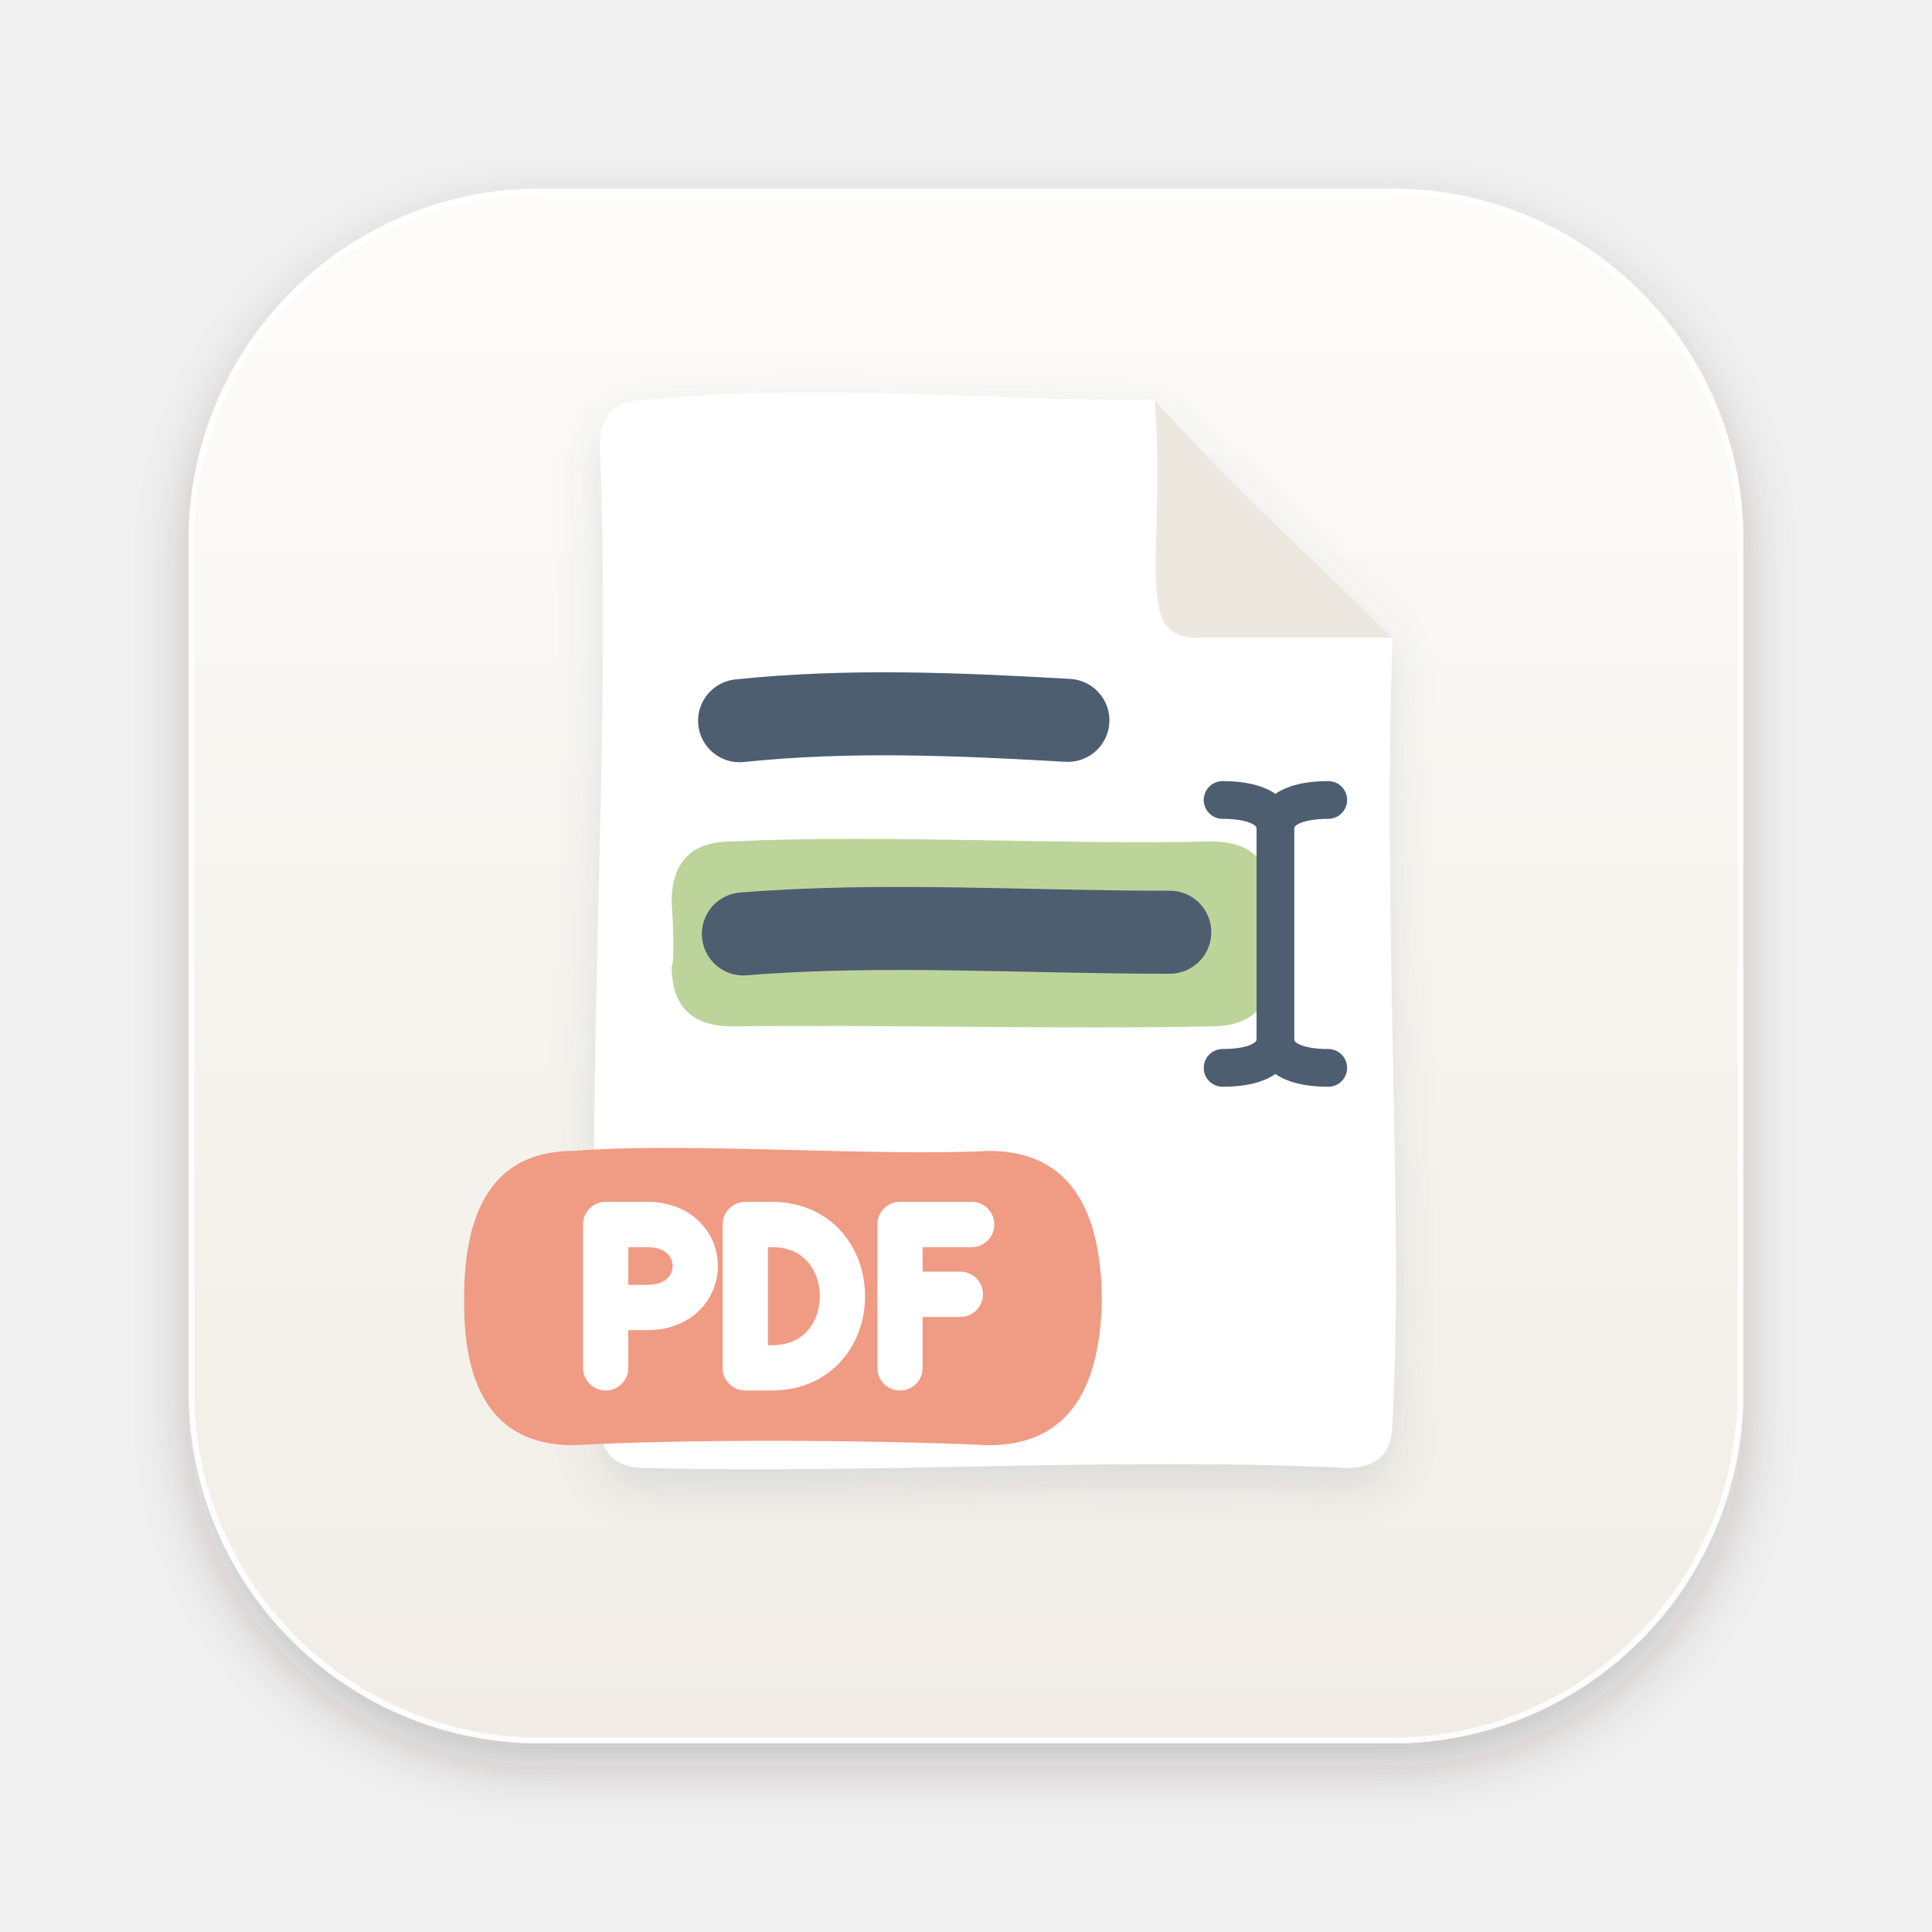
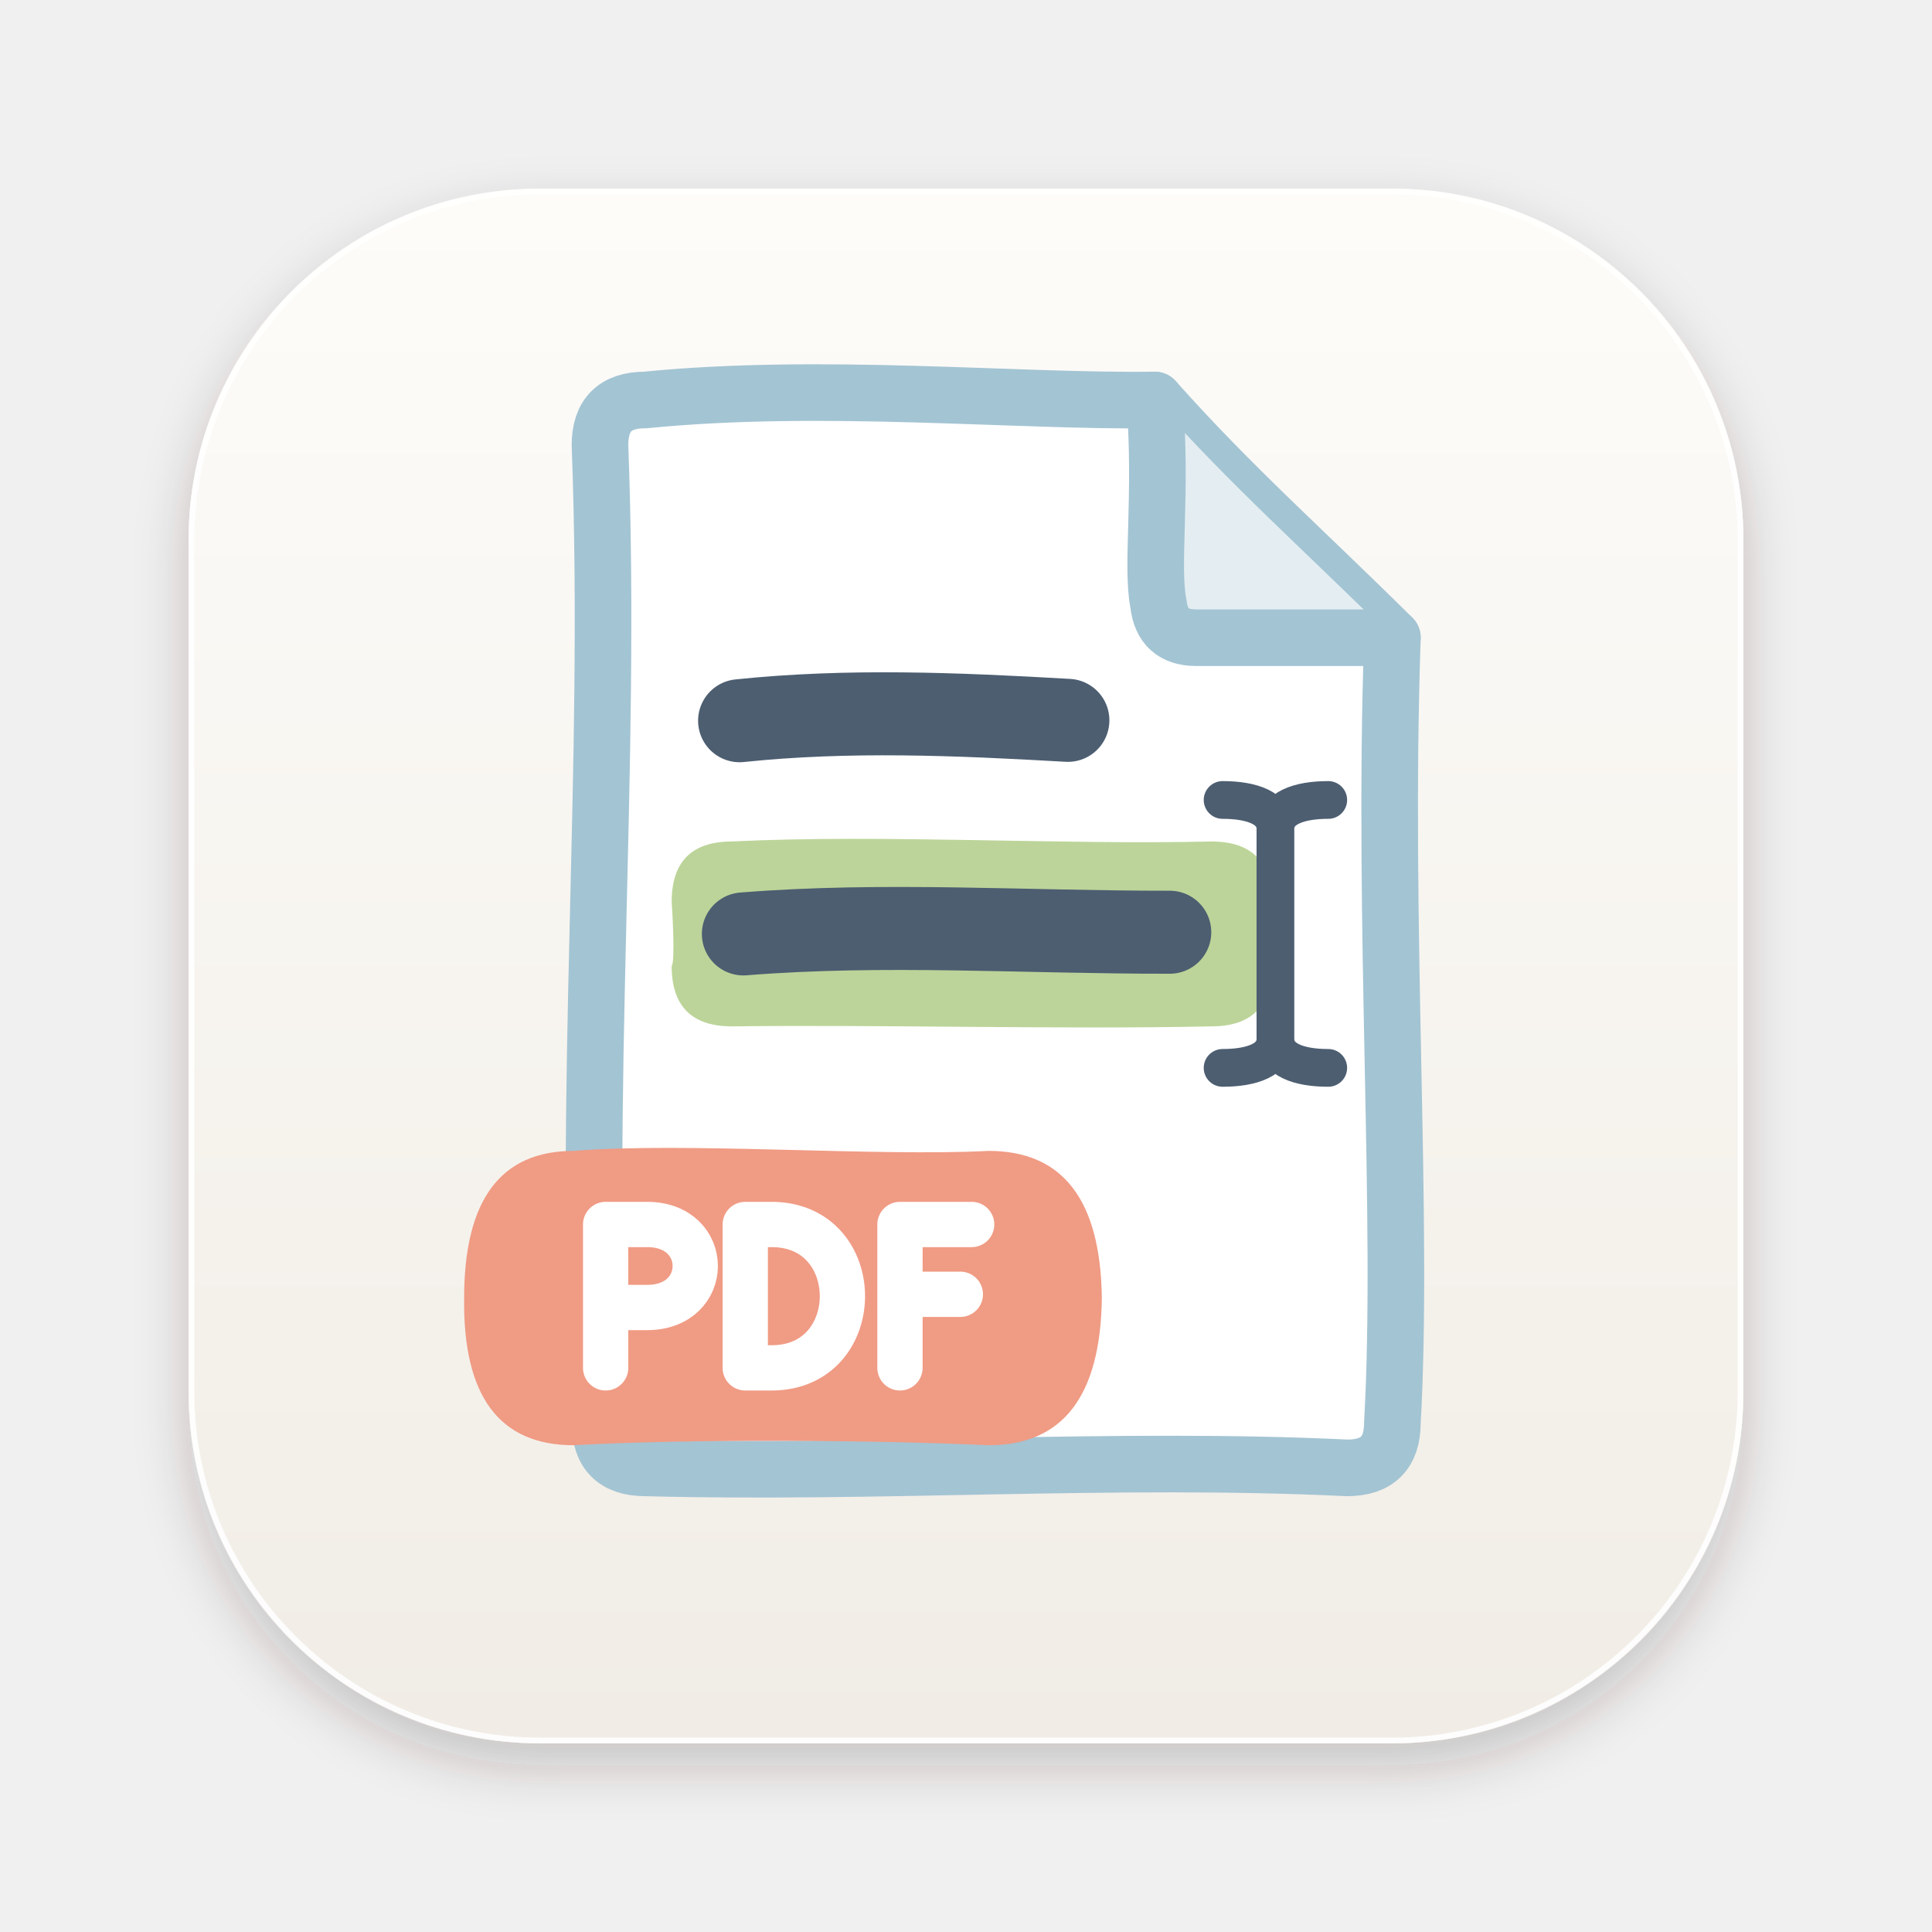
<svg xmlns="http://www.w3.org/2000/svg" width="1024" height="1024" viewBox="0 0 1024 1024">
  <defs>
    <linearGradient id="tile" x1="0" y1="0" x2="0" y2="1">
      <stop offset="0" stop-color="#FDFCF9" />
      <stop offset="1" stop-color="#F1EDE6" />
    </linearGradient>
    <filter id="tile-shadow" x="-20%" y="-20%" width="140%" height="150%">
      <feDropShadow dx="0" dy="12" stdDeviation="14" flood-color="#2E2A24" flood-opacity=".22" />
    </filter>
-     <filter id="paper-lift" x="-20%" y="-20%" width="140%" height="150%">
-       <feDropShadow dx="0" dy="10" stdDeviation="12" flood-color="#4D5E71" flood-opacity=".16" />
-     </filter>
  </defs>
  <rect x="100" y="100" width="824" height="824" rx="186" fill="url(#tile)" filter="url(#tile-shadow)" />
  <rect x="101.5" y="101.5" width="821" height="821" rx="185" fill="none" stroke="#FFFFFF" stroke-opacity=".9" stroke-width="3" />
-   <g filter="url(#paper-lift)">
-     <path d="M342,212 C435.6,202.7 538.5,213 612,212 C653.6,258.6 689.8,290.2 738,338 C732.7,492 744.1,646 738,754 Q738,778 714,778 C591,772.1 465,781.3 342,778 Q318,778 318,754 C308.3,579.9 324.6,410.1 318,236 Q318,212 342,212 Z" fill="#FFFFFF" />
-   </g>
-   <path d="M612,212 C616,262.4 610,300.2 614,320 Q616,338 634,338 L738,338 C689.8,290.2 653.6,258.6 612,212 Z" fill="#ECE7DF" />
+   <path d="M342,212 C435.6,202.7 538.5,213 612,212 C653.6,258.6 689.8,290.2 738,338 C732.7,492 744.1,646 738,754 Q738,778 714,778 C591,772.1 465,781.3 342,778 Q318,778 318,754 C308.3,579.9 324.6,410.1 318,236 Q318,212 342,212 Z" fill="#FFFFFF" stroke="#A3C4D3" stroke-width="30" stroke-linejoin="round" />
+   <path d="M612,212 C616,262.4 610,300.2 614,320 Q616,338 634,338 L738,338 C689.8,290.2 653.6,258.6 612,212 Z" fill="#E4EEF2" />
+   <path d="M612,212 C616,262.4 610,300.2 614,320 Q616,338 634,338 L738,338" fill="none" stroke="#A3C4D3" stroke-width="30" stroke-linejoin="round" stroke-linecap="round" />
  <path d="M392,382 C449.4,376 506.8,378.4 566,381.8" fill="none" stroke="#4D5E71" stroke-width="44" stroke-linecap="round" />
  <path d="M388,446 C467.3,442.1 562.7,447.9 642,446 Q674,446 674,478 C674.5,480.3 675.9,509.7 674,512 Q674,544 642,544 C562.7,545.7 467.3,543 388,544 Q356,544 356,512 C358,509.7 356.2,480.3 356,478 Q356,446 388,446 Z" fill="#BCD499" />
  <path d="M394,495 C468.6,489 543.2,494.2 620,494.1" fill="none" stroke="#4D5E71" stroke-width="44" stroke-linecap="round" />
  <path d="M676,439.4 L676,550.6 M648,424 C663.4,424 676,428.2 676,439.4 C676,428.2 688.6,424 704,424 M648,566 C663.4,566 676,561.8 676,550.6 C676,561.8 688.6,566 704,566" fill="none" stroke="#4D5E71" stroke-width="20" stroke-linecap="round" stroke-linejoin="round" />
  <path d="M304,610 C363.6,605.2 464.4,613.1 524,610 Q583,610 584,688 Q583,766 524,766 C464.4,763.2 363.6,762.6 304,766 Q245,766 246,688 Q246,610 304,610 Z" fill="#F09B84" />
  <path d="M321,725 V649 H343 C377,649 377,693 343,693 H321 M395,649 V725 H409 C459,725 459,649 409,649 Z M515,649 H477 V725 M477,686 H509" fill="none" stroke="#FFFFFF" stroke-width="24" stroke-linecap="round" stroke-linejoin="round" />
</svg>
